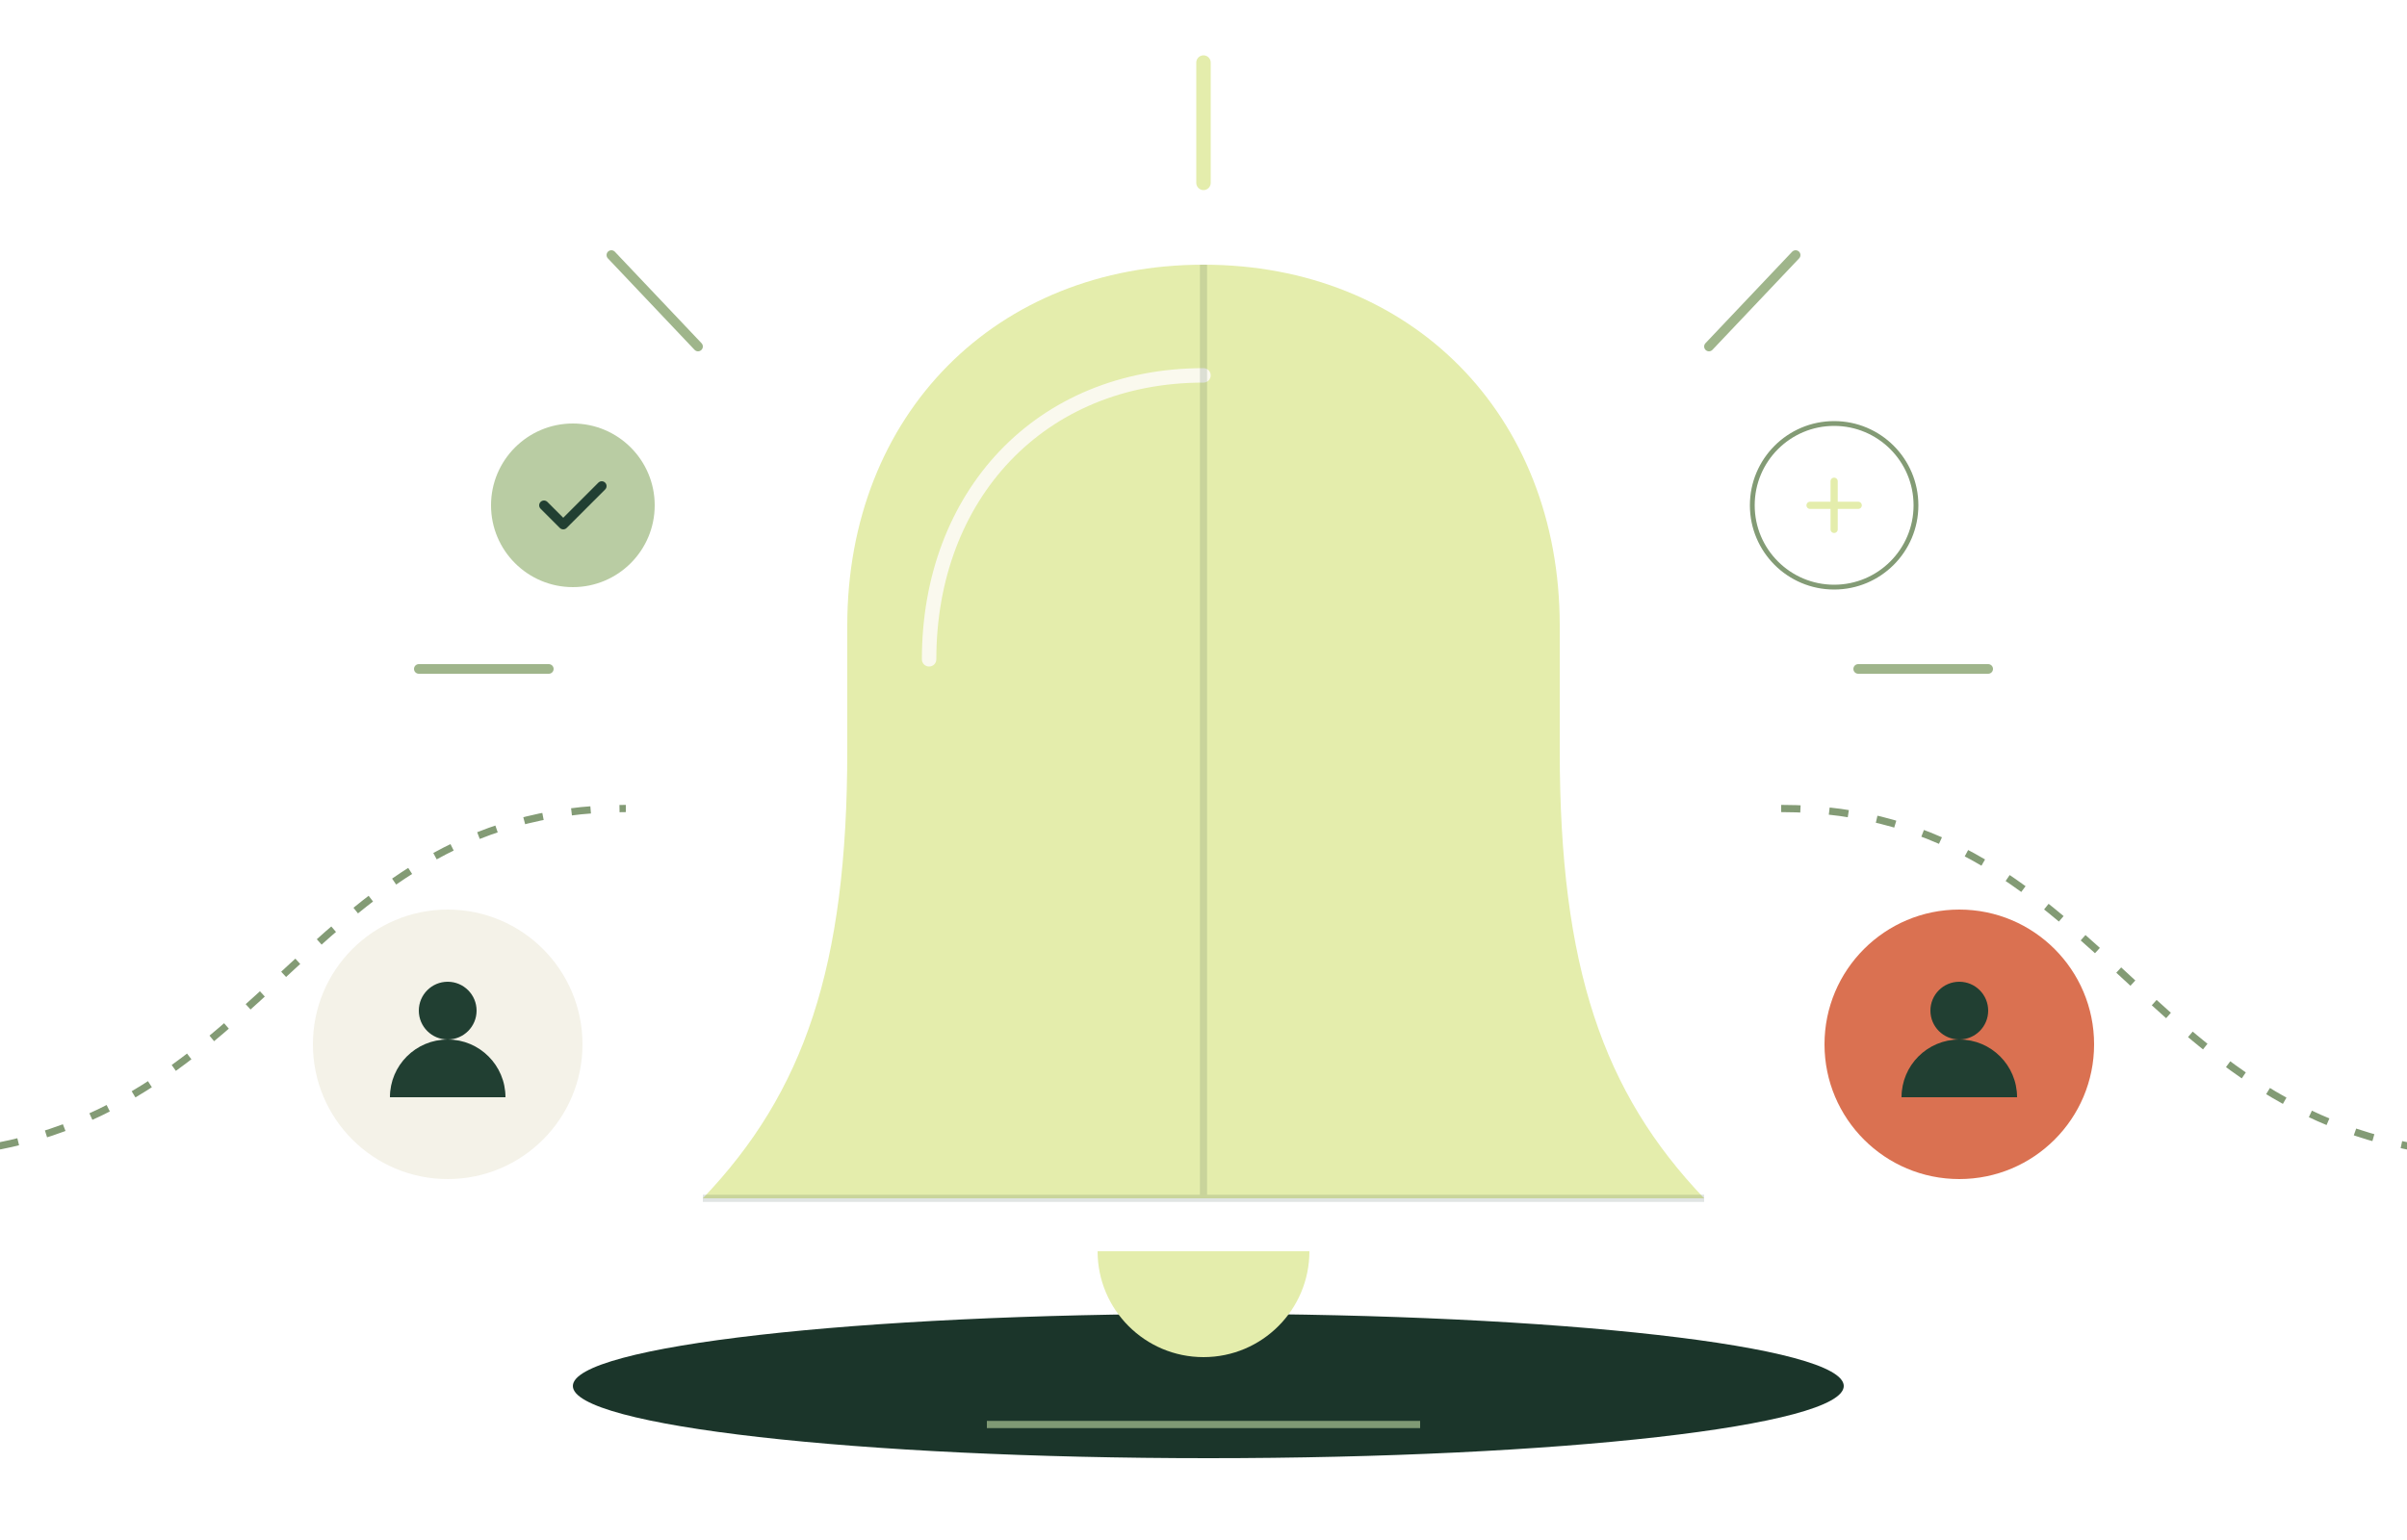
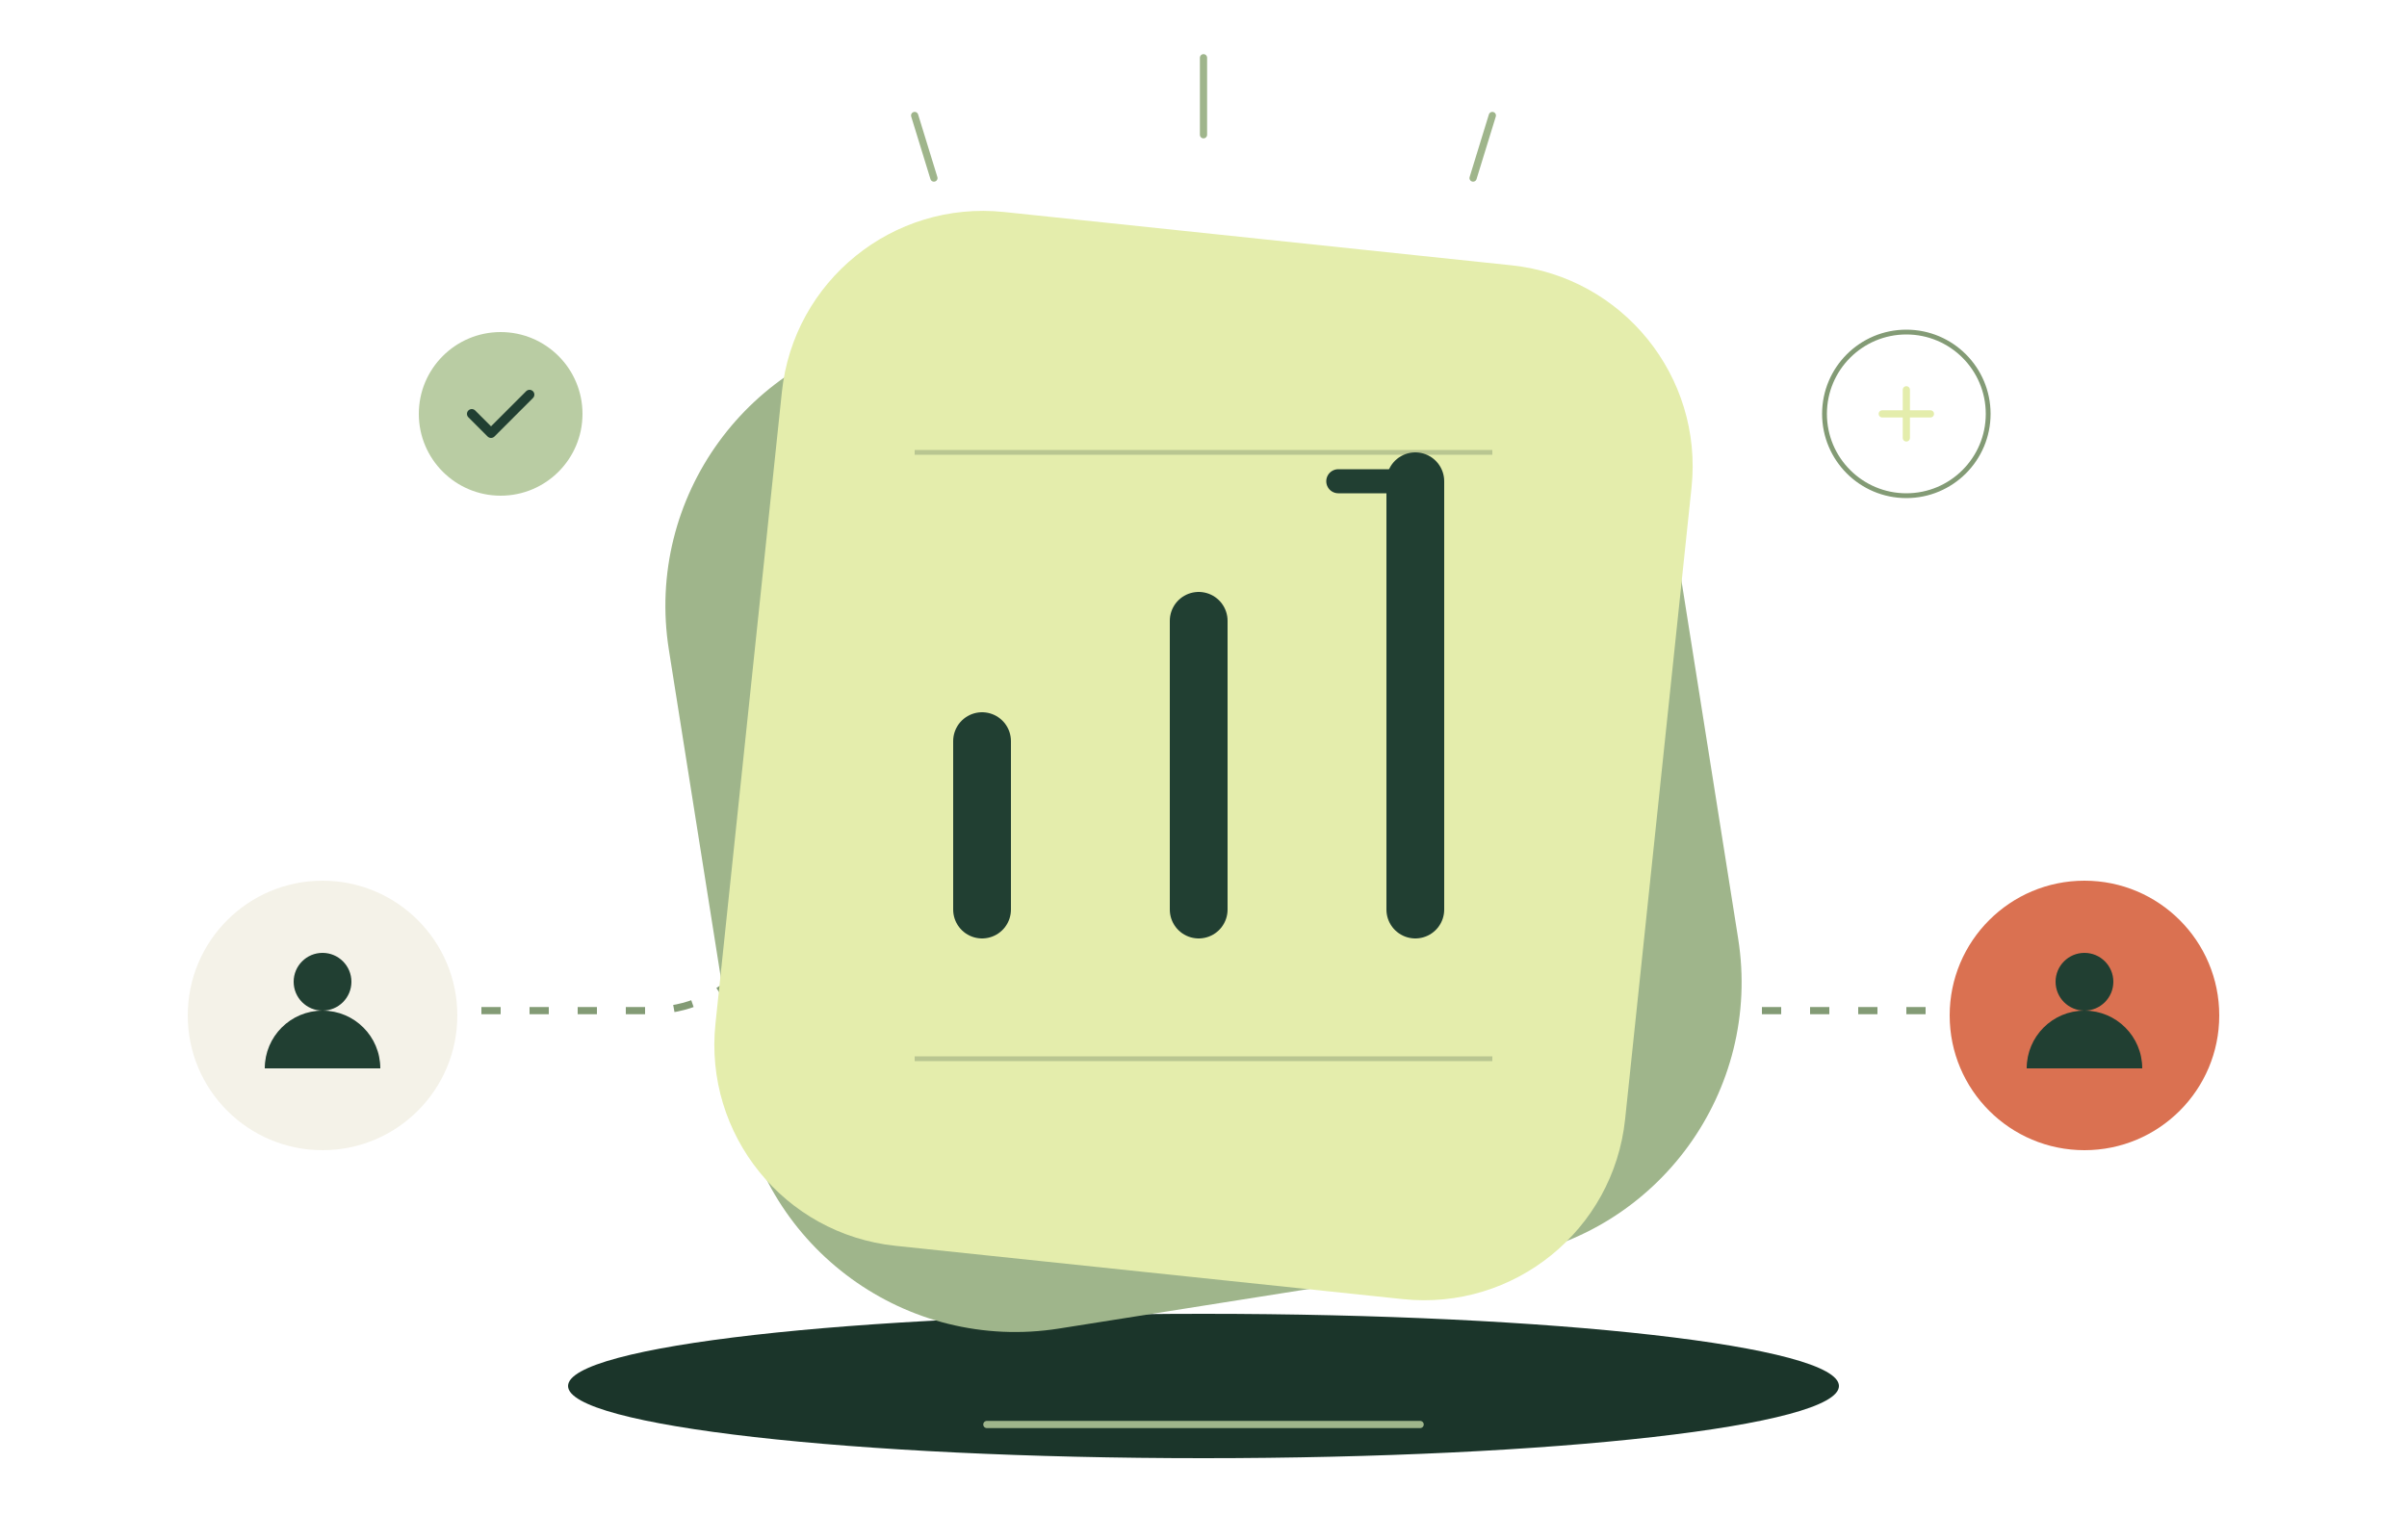
<svg xmlns="http://www.w3.org/2000/svg" width="500" height="320" viewBox="0 0 500 320" fill="none">
-   <ellipse cx="251" cy="288" rx="132" ry="15" fill="#1B352A" />
-   <path d="M-20 240C55 240 61 168 130 168M370 168c69 0 75 72 150 72" stroke="#839B75" stroke-width="1.5" stroke-dasharray="4 6" />
-   <path d="M250 13v25" stroke="#E4EDAC" stroke-width="3" stroke-linecap="round" />
-   <path d="m127 53 18 19m228-19-18 19M87 139h27m272 0h27" stroke="#9FB58B" stroke-width="2" stroke-linecap="round" />
-   <path d="M146 249c21-22 30-48 30-93v-26c0-44 31-75 74-75s74 31 74 75v26c0 45 9 71 30 93H146Z" fill="#E4EDAC" />
-   <path d="M193 137c0-34 23-59 57-59" stroke="#FAF9EE" stroke-width="3" stroke-linecap="round" />
-   <path d="M146 249h208M250 55v194" stroke="#213F32" stroke-opacity=".14" stroke-width="1.5" />
-   <path d="M228 260a22 22 0 0 0 44 0" fill="#E4EDAC" />
-   <circle cx="93" cy="217" r="28" fill="#F4F2E8" />
-   <circle cx="93" cy="210" r="6" fill="#213F32" />
-   <path d="M81 228a12 12 0 0 1 24 0" fill="#213F32" />
-   <circle cx="407" cy="217" r="28" fill="#DA7151" />
-   <circle cx="407" cy="210" r="6" fill="#213F32" />
-   <path d="M395 228a12 12 0 0 1 24 0" fill="#213F32" />
-   <circle cx="119" cy="105" r="17" fill="#B9CCA3" />
-   <path d="m113 105 4 4 8-8" stroke="#213F32" stroke-width="2" stroke-linecap="round" stroke-linejoin="round" />
-   <circle cx="381" cy="105" r="17" stroke="#839B75" />
-   <path d="M376 105h10m-5-5v10" stroke="#E4EDAC" stroke-width="1.5" stroke-linecap="round" />
-   <path d="M205 296h90" stroke="#7F9974" stroke-width="1.5" />
+   <ellipse cx="250" cy="288" rx="132" ry="15" fill="#1B352A" />
+   <path d="M60 210h75c32 0 32-50 65-50m240 50h-75c-32 0-32-50-65-50" stroke="#839B75" stroke-width="1.5" stroke-dasharray="4 6" />
+   <rect x="145" y="60" width="210" height="210" rx="58" transform="rotate(-9 250 165)" fill="#9FB58B" />
+   <rect x="155" y="49" width="190" height="216" rx="42" transform="rotate(6 250 157)" fill="#E4EDAC" />
+   <path d="M190 94h120M190 220h120" stroke="#213F32" stroke-opacity=".22" />
+   <path d="M204 189v-35m45 35v-60m45 60v-89" stroke="#213F32" stroke-width="12" stroke-linecap="round" />
+   <path d="M278 100h16v16" stroke="#213F32" stroke-width="5" stroke-linecap="round" stroke-linejoin="round" />
+   <circle cx="67" cy="211" r="28" fill="#F4F2E8" />
+   <circle cx="67" cy="204" r="6" fill="#213F32" />
+   <path d="M55 222a12 12 0 0 1 24 0" fill="#213F32" />
+   <circle cx="433" cy="211" r="28" fill="#DA7151" />
+   <circle cx="433" cy="204" r="6" fill="#213F32" />
+   <path d="M421 222a12 12 0 0 1 24 0" fill="#213F32" />
+   <circle cx="104" cy="86" r="17" fill="#B9CCA3" />
+   <path d="m98 86 4 4 8-8" stroke="#213F32" stroke-width="2" stroke-linecap="round" stroke-linejoin="round" />
+   <circle cx="396" cy="86" r="17" stroke="#839B75" />
+   <path d="M391 86h10m-5-5v10" stroke="#E4EDAC" stroke-width="1.5" stroke-linecap="round" />
+   <path d="M250 12v16m-60-4 4 13m116-13-4 13M205 296h90" stroke="#9FB58B" stroke-width="1.5" stroke-linecap="round" />
</svg>
